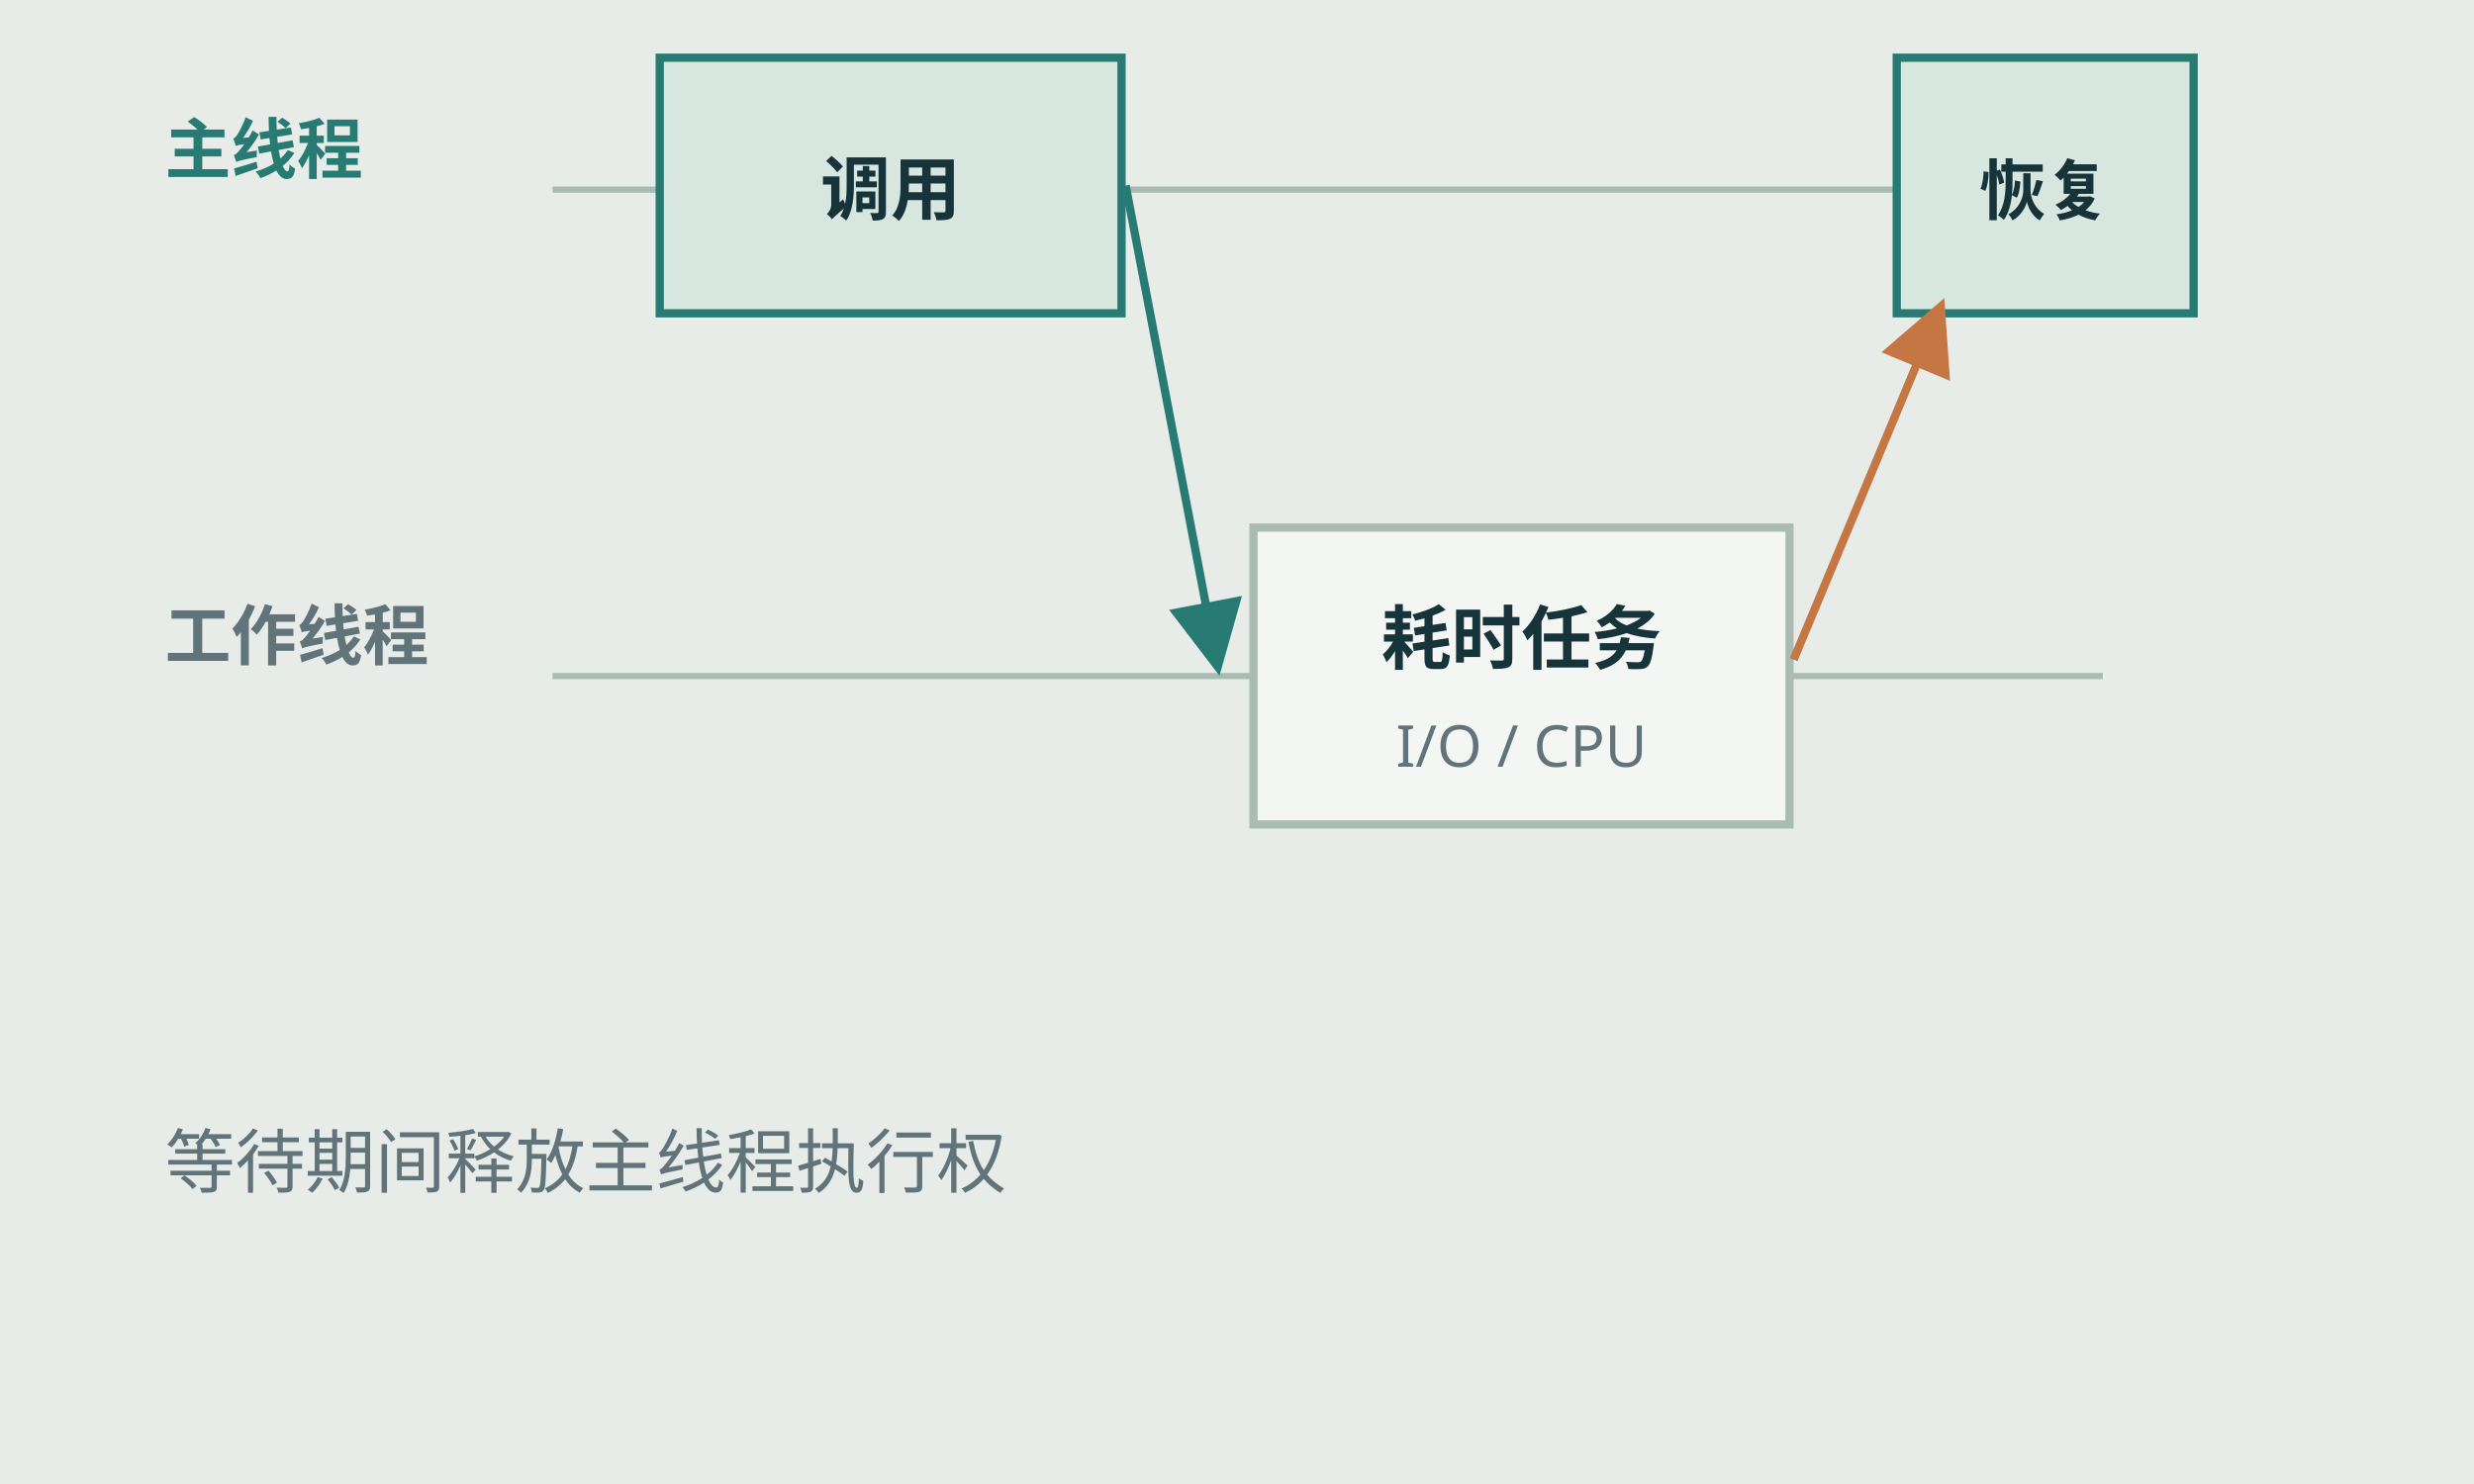
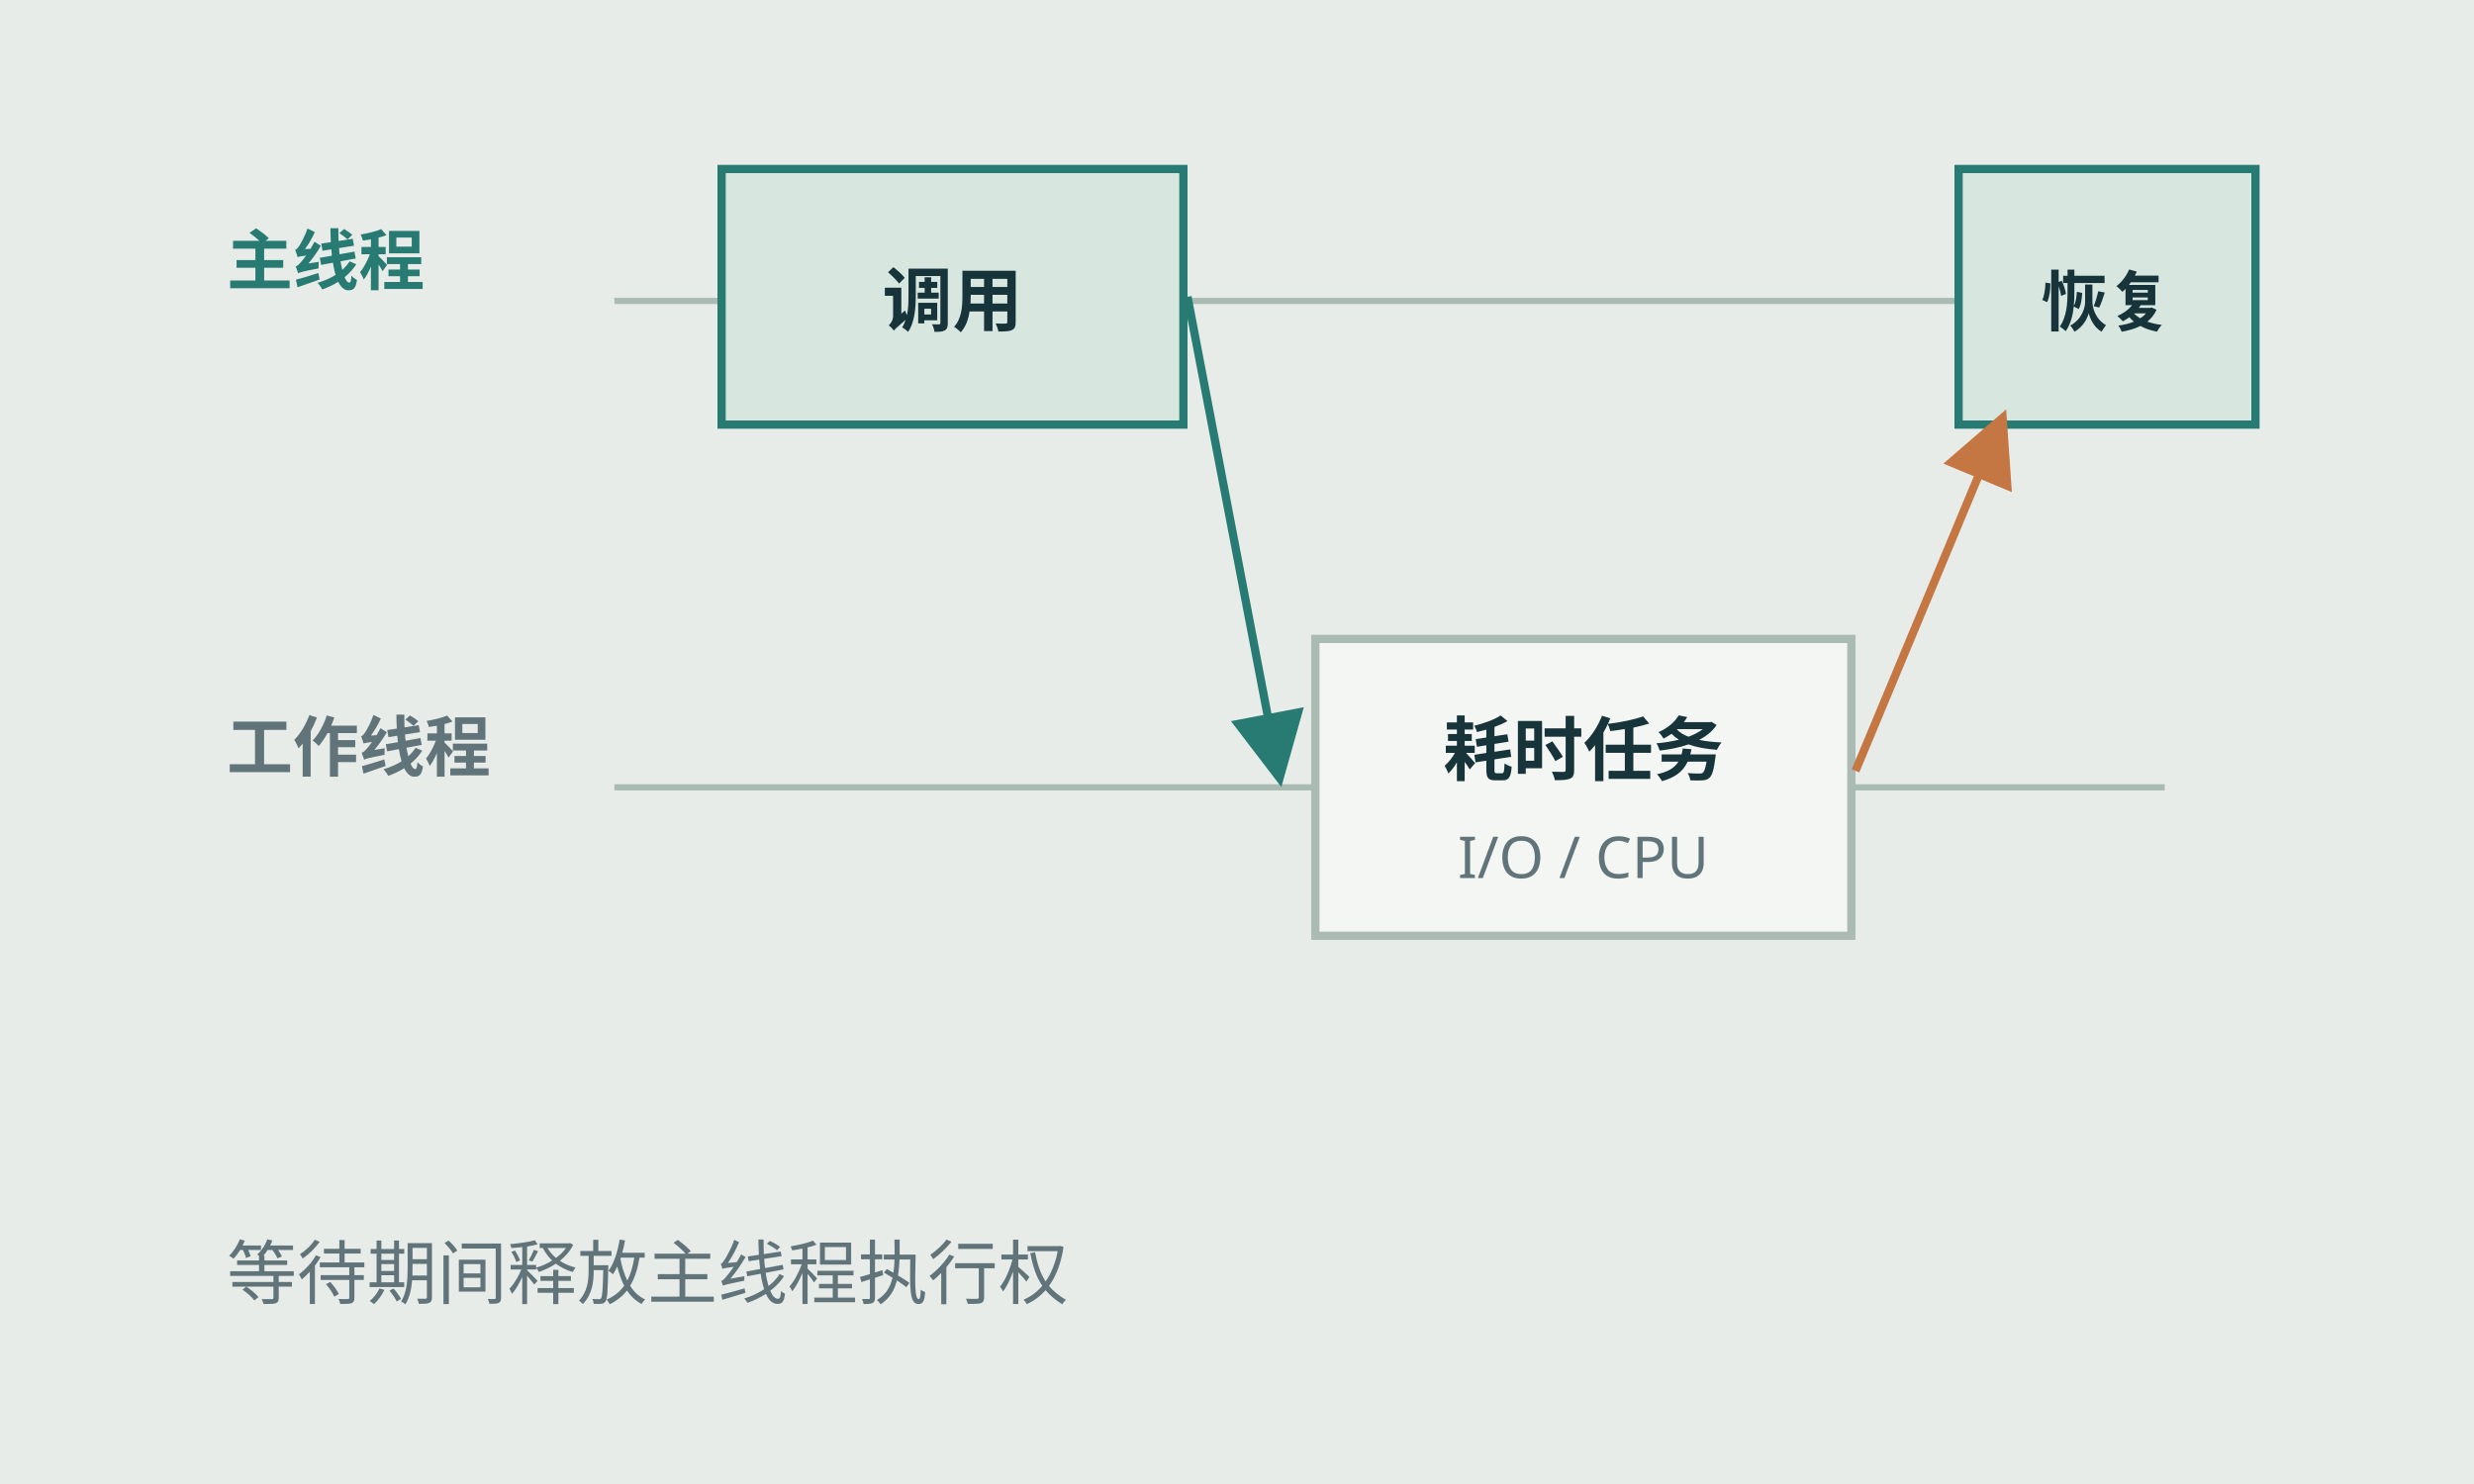
<svg xmlns="http://www.w3.org/2000/svg" width="600" height="360" viewBox="610 230 600 360" role="img" aria-labelledby="thumbnailTitle">
  <defs>
    <pattern id="grid" width="40" height="40" patternUnits="userSpaceOnUse">
      <path d="M40 0H0V40" fill="none" stroke="#AEBDB7" stroke-width="1" opacity=".20" />
    </pattern>
    <marker id="tealArrow" markerWidth="9" markerHeight="9" refX="7" refY="4.5" orient="auto">
      <path d="M0 0L9 4.5L0 9Z" fill="#287B73" />
    </marker>
    <marker id="orangeArrow" markerWidth="9" markerHeight="9" refX="7" refY="4.5" orient="auto">
      <path d="M0 0L9 4.5L0 9Z" fill="#C47743" />
    </marker>
  </defs>
  <rect x="610" y="230" width="600" height="360" fill="#E8ECE9" />
-   <text x="650" y="272" fill="#287B73" font-family="'Microsoft YaHei','Noto Sans SC',sans-serif" font-size="16" font-weight="650" text-anchor="start">主线程</text>
-   <text x="650" y="390" fill="#61747A" font-family="'Microsoft YaHei','Noto Sans SC',sans-serif" font-size="16" font-weight="650" text-anchor="start">工作线程</text>
-   <path d="M744 276L1120 276" fill="none" stroke="#AABBB4" stroke-width="1.5" />
-   <path d="M744 394L1120 394" fill="none" stroke="#AABBB4" stroke-width="1.5" />
-   <rect x="770" y="244" width="112" height="62" fill="#D8E6E0" stroke="#287B73" stroke-width="2" />
-   <text x="826.0" y="282.0" fill="#17343B" font-family="'Microsoft YaHei','Noto Sans SC',sans-serif" font-size="17" font-weight="650" text-anchor="middle">调用</text>
-   <rect x="914" y="358" width="130" height="72" fill="#F4F6F3" stroke="#AABBB4" stroke-width="2" />
-   <text x="979.0" y="391.0" fill="#17343B" font-family="'Microsoft YaHei','Noto Sans SC',sans-serif" font-size="17" font-weight="650" text-anchor="middle">耗时任务</text>
-   <text x="979.0" y="416.0" fill="#61747A" font-family="'Microsoft YaHei','Noto Sans SC',sans-serif" font-size="14" font-weight="500" text-anchor="middle">I/O / CPU</text>
-   <rect x="1070" y="244" width="72" height="62" fill="#D8E6E0" stroke="#287B73" stroke-width="2" />
-   <text x="1106.0" y="282.0" fill="#17343B" font-family="'Microsoft YaHei','Noto Sans SC',sans-serif" font-size="16" font-weight="650" text-anchor="middle">恢复</text>
-   <path d="M883 275L905 390" fill="none" stroke="#287B73" stroke-width="2" marker-end="url(#tealArrow)" />
-   <path d="M1045 390L1080 306" fill="none" stroke="#C47743" stroke-width="2" marker-end="url(#orangeArrow)" />
-   <text x="650" y="518" fill="#61747A" font-family="'Microsoft YaHei','Noto Sans SC',sans-serif" font-size="17" font-weight="500" text-anchor="start">等待期间释放主线程执行权</text>
+   <g transform="translate(15 27)">
+     <text x="650" y="272" fill="#287B73" font-family="'Microsoft YaHei','Noto Sans SC',sans-serif" font-size="16" font-weight="650" text-anchor="start">主线程</text>
+     <text x="650" y="390" fill="#61747A" font-family="'Microsoft YaHei','Noto Sans SC',sans-serif" font-size="16" font-weight="650" text-anchor="start">工作线程</text>
+     <path d="M744 276L1120 276" fill="none" stroke="#AABBB4" stroke-width="1.5" />
+     <path d="M744 394L1120 394" fill="none" stroke="#AABBB4" stroke-width="1.5" />
+     <rect x="770" y="244" width="112" height="62" fill="#D8E6E0" stroke="#287B73" stroke-width="2" />
+     <text x="826.0" y="282.0" fill="#17343B" font-family="'Microsoft YaHei','Noto Sans SC',sans-serif" font-size="17" font-weight="650" text-anchor="middle">调用</text>
+     <rect x="914" y="358" width="130" height="72" fill="#F4F6F3" stroke="#AABBB4" stroke-width="2" />
+     <text x="979.0" y="391.0" fill="#17343B" font-family="'Microsoft YaHei','Noto Sans SC',sans-serif" font-size="17" font-weight="650" text-anchor="middle">耗时任务</text>
+     <text x="979.0" y="416.0" fill="#61747A" font-family="'Microsoft YaHei','Noto Sans SC',sans-serif" font-size="14" font-weight="500" text-anchor="middle">I/O / CPU</text>
+     <rect x="1070" y="244" width="72" height="62" fill="#D8E6E0" stroke="#287B73" stroke-width="2" />
+     <text x="1106.0" y="282.0" fill="#17343B" font-family="'Microsoft YaHei','Noto Sans SC',sans-serif" font-size="16" font-weight="650" text-anchor="middle">恢复</text>
+     <path d="M883 275L905 390" fill="none" stroke="#287B73" stroke-width="2" marker-end="url(#tealArrow)" />
+     <path d="M1045 390L1080 306" fill="none" stroke="#C47743" stroke-width="2" marker-end="url(#orangeArrow)" />
+     <text x="650" y="518" fill="#61747A" font-family="'Microsoft YaHei','Noto Sans SC',sans-serif" font-size="17" font-weight="500" text-anchor="start">等待期间释放主线程执行权</text>
+   </g>
</svg>
